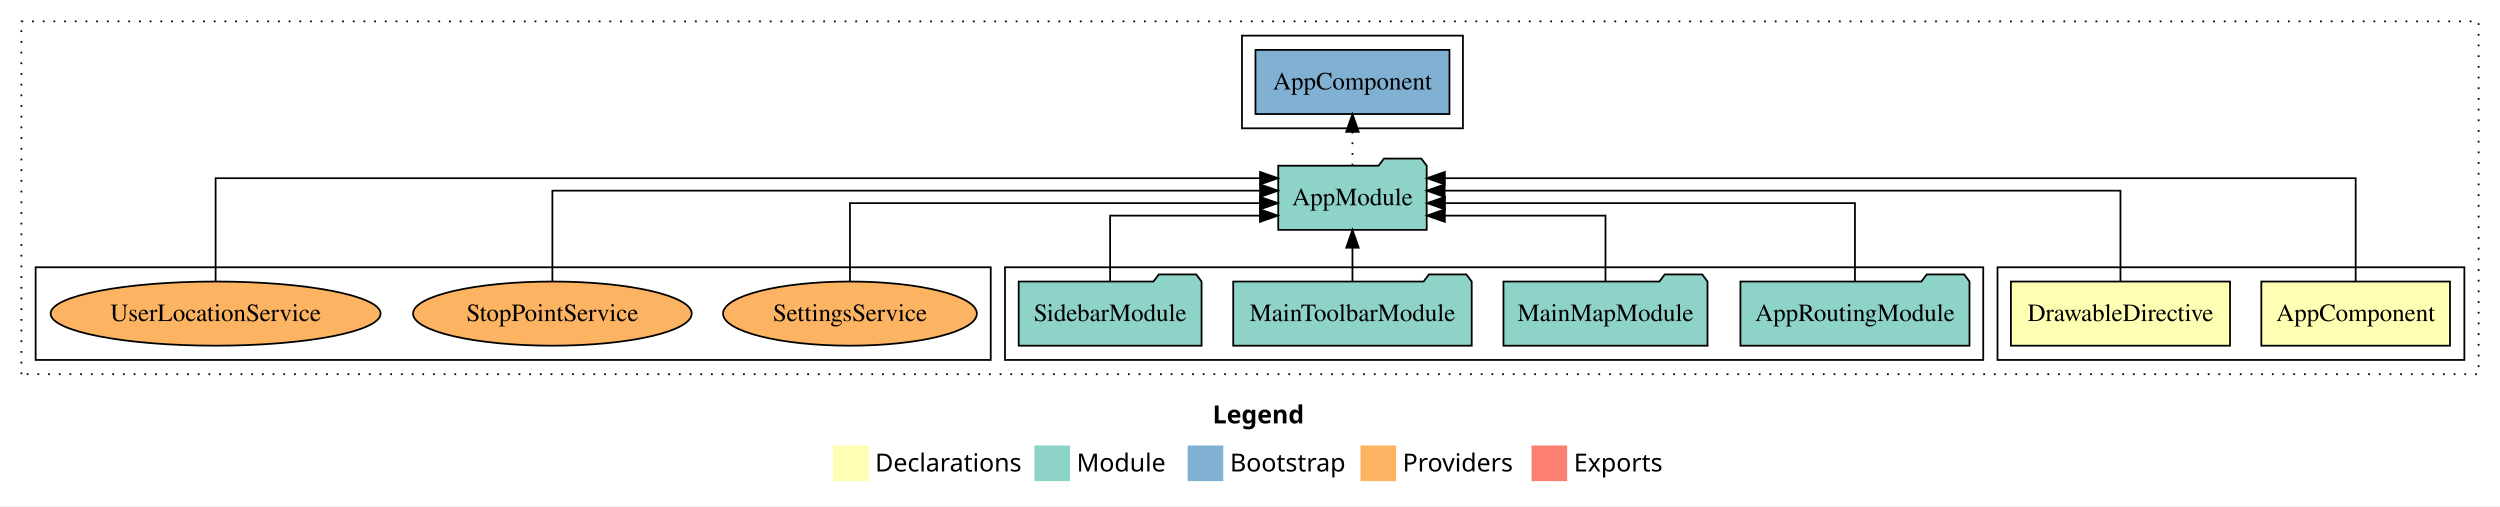
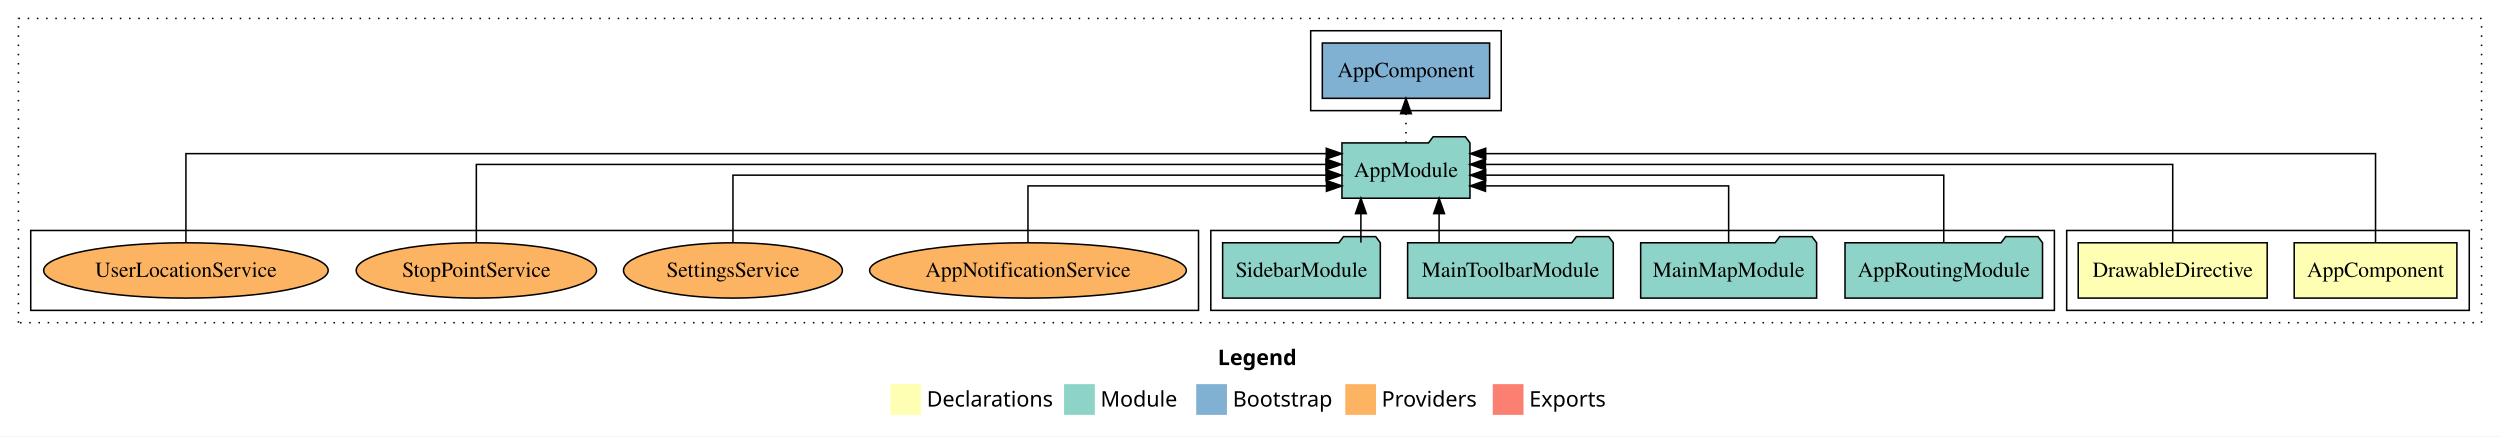
- <svg xmlns="http://www.w3.org/2000/svg" width="1403pt" height="284pt" viewBox="0.00 0.00 1403.00 284.00">
+ <svg xmlns="http://www.w3.org/2000/svg" width="1627pt" height="284pt" viewBox="0.00 0.00 1627.00 284.00">
  <g id="graph0" class="graph" transform="scale(1 1) rotate(0) translate(4 280)">
-     <polygon fill="#ffffff" stroke="transparent" points="-4,4 -4,-280 1399,-280 1399,4 -4,4" />
-     <text text-anchor="start" x="676.509" y="-42.4" font-family="sans-serif" font-weight="bold" font-size="14.00" fill="#000000">Legend</text>
-     <polygon fill="#ffffb3" stroke="transparent" points="463.5,-10 463.5,-30 483.5,-30 483.5,-10 463.5,-10" />
-     <text text-anchor="start" x="487.129" y="-15.4" font-family="sans-serif" font-size="14.00" fill="#000000">  Declarations</text>
-     <polygon fill="#8dd3c7" stroke="transparent" points="576.5,-10 576.5,-30 596.5,-30 596.5,-10 576.5,-10" />
-     <text text-anchor="start" x="600.225" y="-15.4" font-family="sans-serif" font-size="14.00" fill="#000000">  Module</text>
-     <polygon fill="#80b1d3" stroke="transparent" points="662.5,-10 662.5,-30 682.5,-30 682.5,-10 662.5,-10" />
-     <text text-anchor="start" x="686.281" y="-15.4" font-family="sans-serif" font-size="14.00" fill="#000000">  Bootstrap</text>
-     <polygon fill="#fdb462" stroke="transparent" points="759.5,-10 759.5,-30 779.5,-30 779.5,-10 759.5,-10" />
-     <text text-anchor="start" x="783.173" y="-15.4" font-family="sans-serif" font-size="14.00" fill="#000000">  Providers</text>
-     <polygon fill="#fb8072" stroke="transparent" points="855.5,-10 855.5,-30 875.5,-30 875.5,-10 855.5,-10" />
-     <text text-anchor="start" x="879.226" y="-15.4" font-family="sans-serif" font-size="14.00" fill="#000000">  Exports</text>
+     <polygon fill="#ffffff" stroke="transparent" points="-4,4 -4,-280 1623,-280 1623,4 -4,4" />
+     <text text-anchor="start" x="788.509" y="-42.4" font-family="sans-serif" font-weight="bold" font-size="14.00" fill="#000000">Legend</text>
+     <polygon fill="#ffffb3" stroke="transparent" points="575.5,-10 575.5,-30 595.5,-30 595.5,-10 575.5,-10" />
+     <text text-anchor="start" x="599.129" y="-15.4" font-family="sans-serif" font-size="14.00" fill="#000000">  Declarations</text>
+     <polygon fill="#8dd3c7" stroke="transparent" points="688.5,-10 688.5,-30 708.5,-30 708.5,-10 688.5,-10" />
+     <text text-anchor="start" x="712.225" y="-15.4" font-family="sans-serif" font-size="14.00" fill="#000000">  Module</text>
+     <polygon fill="#80b1d3" stroke="transparent" points="774.5,-10 774.5,-30 794.5,-30 794.5,-10 774.5,-10" />
+     <text text-anchor="start" x="798.281" y="-15.4" font-family="sans-serif" font-size="14.00" fill="#000000">  Bootstrap</text>
+     <polygon fill="#fdb462" stroke="transparent" points="871.5,-10 871.5,-30 891.5,-30 891.5,-10 871.5,-10" />
+     <text text-anchor="start" x="895.173" y="-15.4" font-family="sans-serif" font-size="14.00" fill="#000000">  Providers</text>
+     <polygon fill="#fb8072" stroke="transparent" points="967.5,-10 967.5,-30 987.5,-30 987.5,-10 967.5,-10" />
+     <text text-anchor="start" x="991.226" y="-15.4" font-family="sans-serif" font-size="14.00" fill="#000000">  Exports</text>
    <g id="clust1" class="cluster">
-       <polygon fill="none" stroke="#000000" stroke-dasharray="1,5" points="8,-70 8,-268 1387,-268 1387,-70 8,-70" />
+       <polygon fill="none" stroke="#000000" stroke-dasharray="1,5" points="8,-70 8,-268 1611,-268 1611,-70 8,-70" />
    </g>
    <g id="clust2" class="cluster">
-       <polygon fill="none" stroke="#000000" points="1117,-78 1117,-130 1379,-130 1379,-78 1117,-78" />
+       <polygon fill="none" stroke="#000000" points="1341,-78 1341,-130 1603,-130 1603,-78 1341,-78" />
    </g>
    <g id="clust5" class="cluster">
-       <polygon fill="none" stroke="#000000" points="560,-78 560,-130 1109,-130 1109,-78 560,-78" />
+       <polygon fill="none" stroke="#000000" points="784,-78 784,-130 1333,-130 1333,-78 784,-78" />
    </g>
    <g id="clust7" class="cluster">
-       <polygon fill="none" stroke="#000000" points="693,-208 693,-260 817,-260 817,-208 693,-208" />
+       <polygon fill="none" stroke="#000000" points="849,-208 849,-260 973,-260 973,-208 849,-208" />
    </g>
    <g id="clust8" class="cluster">
-       <polygon fill="none" stroke="#000000" points="16,-78 16,-130 552,-130 552,-78 16,-78" />
+       <polygon fill="none" stroke="#000000" points="16,-78 16,-130 776,-130 776,-78 16,-78" />
    </g>
    <g id="node1" class="node">
-       <polygon fill="#ffffb3" stroke="#000000" points="1370.94,-122 1265.06,-122 1265.06,-86 1370.94,-86 1370.94,-122" />
-       <text text-anchor="middle" x="1318" y="-99.8" font-family="Times,serif" font-size="14.00" fill="#000000">AppComponent</text>
+       <polygon fill="#ffffb3" stroke="#000000" points="1594.94,-122 1489.06,-122 1489.06,-86 1594.94,-86 1594.94,-122" />
+       <text text-anchor="middle" x="1542" y="-99.8" font-family="Times,serif" font-size="14.00" fill="#000000">AppComponent</text>
    </g>
    <g id="node3" class="node">
-       <polygon fill="#8dd3c7" stroke="#000000" points="796.657,-187 793.657,-191 772.657,-191 769.657,-187 713.343,-187 713.343,-151 796.657,-151 796.657,-187" />
-       <text text-anchor="middle" x="755" y="-164.8" font-family="Times,serif" font-size="14.00" fill="#000000">AppModule</text>
+       <polygon fill="#8dd3c7" stroke="#000000" points="952.657,-187 949.657,-191 928.657,-191 925.657,-187 869.343,-187 869.343,-151 952.657,-151 952.657,-187" />
+       <text text-anchor="middle" x="911" y="-164.8" font-family="Times,serif" font-size="14.00" fill="#000000">AppModule</text>
    </g>
    <g id="edge1" class="edge">
-       <path fill="none" stroke="#000000" d="M1318,-122.011C1318,-144.485 1318,-180 1318,-180 1318,-180 806.856,-180 806.856,-180" />
-       <polygon fill="#000000" stroke="#000000" points="806.857,-176.5 796.856,-180 806.856,-183.5 806.857,-176.5" />
+       <path fill="none" stroke="#000000" d="M1542,-122.011C1542,-144.485 1542,-180 1542,-180 1542,-180 962.89,-180 962.89,-180" />
+       <polygon fill="#000000" stroke="#000000" points="962.89,-176.5 952.89,-180 962.89,-183.5 962.89,-176.5" />
    </g>
    <g id="node2" class="node">
-       <polygon fill="#ffffb3" stroke="#000000" points="1247.492,-122 1124.508,-122 1124.508,-86 1247.492,-86 1247.492,-122" />
-       <text text-anchor="middle" x="1186" y="-99.8" font-family="Times,serif" font-size="14.00" fill="#000000">DrawableDirective</text>
+       <polygon fill="#ffffb3" stroke="#000000" points="1471.492,-122 1348.508,-122 1348.508,-86 1471.492,-86 1471.492,-122" />
+       <text text-anchor="middle" x="1410" y="-99.8" font-family="Times,serif" font-size="14.00" fill="#000000">DrawableDirective</text>
    </g>
    <g id="edge2" class="edge">
-       <path fill="none" stroke="#000000" d="M1186,-122.129C1186,-142.572 1186,-173 1186,-173 1186,-173 806.718,-173 806.718,-173" />
-       <polygon fill="#000000" stroke="#000000" points="806.718,-169.5 796.718,-173 806.718,-176.5 806.718,-169.5" />
+       <path fill="none" stroke="#000000" d="M1410,-122.129C1410,-142.572 1410,-173 1410,-173 1410,-173 962.686,-173 962.686,-173" />
+       <polygon fill="#000000" stroke="#000000" points="962.686,-169.5 952.686,-173 962.686,-176.5 962.686,-169.5" />
    </g>
    <g id="node8" class="node">
-       <polygon fill="#80b1d3" stroke="#000000" points="809.439,-252 700.561,-252 700.561,-216 809.439,-216 809.439,-252" />
-       <text text-anchor="middle" x="755" y="-229.8" font-family="Times,serif" font-size="14.00" fill="#000000">AppComponent </text>
+       <polygon fill="#80b1d3" stroke="#000000" points="965.439,-252 856.561,-252 856.561,-216 965.439,-216 965.439,-252" />
+       <text text-anchor="middle" x="911" y="-229.8" font-family="Times,serif" font-size="14.00" fill="#000000">AppComponent </text>
    </g>
    <g id="edge7" class="edge">
-       <path fill="none" stroke="#000000" stroke-dasharray="1,5" d="M755,-187.106C755,-187.106 755,-205.991 755,-205.991" />
-       <polygon fill="#000000" stroke="#000000" points="751.5,-205.991 755,-215.991 758.5,-205.991 751.5,-205.991" />
+       <path fill="none" stroke="#000000" stroke-dasharray="1,5" d="M911,-187.106C911,-187.106 911,-205.991 911,-205.991" />
+       <polygon fill="#000000" stroke="#000000" points="907.5,-205.991 911,-215.991 914.5,-205.991 907.5,-205.991" />
    </g>
    <g id="node4" class="node">
-       <polygon fill="#8dd3c7" stroke="#000000" points="1101.274,-122 1098.274,-126 1077.274,-126 1074.274,-122 972.726,-122 972.726,-86 1101.274,-86 1101.274,-122" />
-       <text text-anchor="middle" x="1037" y="-99.8" font-family="Times,serif" font-size="14.00" fill="#000000">AppRoutingModule</text>
+       <polygon fill="#8dd3c7" stroke="#000000" points="1325.274,-122 1322.274,-126 1301.274,-126 1298.274,-122 1196.726,-122 1196.726,-86 1325.274,-86 1325.274,-122" />
+       <text text-anchor="middle" x="1261" y="-99.8" font-family="Times,serif" font-size="14.00" fill="#000000">AppRoutingModule</text>
    </g>
    <g id="edge3" class="edge">
-       <path fill="none" stroke="#000000" d="M1037,-122.267C1037,-140.555 1037,-166 1037,-166 1037,-166 806.914,-166 806.914,-166" />
-       <polygon fill="#000000" stroke="#000000" points="806.914,-162.5 796.914,-166 806.914,-169.5 806.914,-162.5" />
+       <path fill="none" stroke="#000000" d="M1261,-122.267C1261,-140.555 1261,-166 1261,-166 1261,-166 962.87,-166 962.87,-166" />
+       <polygon fill="#000000" stroke="#000000" points="962.871,-162.5 952.87,-166 962.87,-169.5 962.871,-162.5" />
    </g>
    <g id="node5" class="node">
-       <polygon fill="#8dd3c7" stroke="#000000" points="954.259,-122 951.259,-126 930.259,-126 927.259,-122 839.741,-122 839.741,-86 954.259,-86 954.259,-122" />
-       <text text-anchor="middle" x="897" y="-99.8" font-family="Times,serif" font-size="14.00" fill="#000000">MainMapModule</text>
+       <polygon fill="#8dd3c7" stroke="#000000" points="1178.259,-122 1175.259,-126 1154.259,-126 1151.259,-122 1063.741,-122 1063.741,-86 1178.259,-86 1178.259,-122" />
+       <text text-anchor="middle" x="1121" y="-99.8" font-family="Times,serif" font-size="14.00" fill="#000000">MainMapModule</text>
    </g>
    <g id="edge4" class="edge">
-       <path fill="none" stroke="#000000" d="M897,-122.009C897,-138.049 897,-159 897,-159 897,-159 806.837,-159 806.837,-159" />
-       <polygon fill="#000000" stroke="#000000" points="806.837,-155.5 796.837,-159 806.837,-162.5 806.837,-155.5" />
+       <path fill="none" stroke="#000000" d="M1121,-122.009C1121,-138.049 1121,-159 1121,-159 1121,-159 962.74,-159 962.74,-159" />
+       <polygon fill="#000000" stroke="#000000" points="962.74,-155.5 952.74,-159 962.74,-162.5 962.74,-155.5" />
    </g>
    <g id="node6" class="node">
-       <polygon fill="#8dd3c7" stroke="#000000" points="821.919,-122 818.919,-126 797.919,-126 794.919,-122 688.081,-122 688.081,-86 821.919,-86 821.919,-122" />
-       <text text-anchor="middle" x="755" y="-99.8" font-family="Times,serif" font-size="14.00" fill="#000000">MainToolbarModule</text>
+       <polygon fill="#8dd3c7" stroke="#000000" points="1045.919,-122 1042.919,-126 1021.919,-126 1018.919,-122 912.081,-122 912.081,-86 1045.919,-86 1045.919,-122" />
+       <text text-anchor="middle" x="979" y="-99.8" font-family="Times,serif" font-size="14.00" fill="#000000">MainToolbarModule</text>
    </g>
    <g id="edge5" class="edge">
-       <path fill="none" stroke="#000000" d="M755,-122.106C755,-122.106 755,-140.991 755,-140.991" />
-       <polygon fill="#000000" stroke="#000000" points="751.5,-140.991 755,-150.991 758.5,-140.991 751.5,-140.991" />
+       <path fill="none" stroke="#000000" d="M932.56,-122.106C932.56,-122.106 932.56,-140.991 932.56,-140.991" />
+       <polygon fill="#000000" stroke="#000000" points="929.06,-140.991 932.56,-150.991 936.06,-140.991 929.06,-140.991" />
    </g>
    <g id="node7" class="node">
-       <polygon fill="#8dd3c7" stroke="#000000" points="670.313,-122 667.313,-126 646.313,-126 643.313,-122 567.687,-122 567.687,-86 670.313,-86 670.313,-122" />
-       <text text-anchor="middle" x="619" y="-99.8" font-family="Times,serif" font-size="14.00" fill="#000000">SidebarModule</text>
+       <polygon fill="#8dd3c7" stroke="#000000" points="894.313,-122 891.313,-126 870.313,-126 867.313,-122 791.687,-122 791.687,-86 894.313,-86 894.313,-122" />
+       <text text-anchor="middle" x="843" y="-99.8" font-family="Times,serif" font-size="14.00" fill="#000000">SidebarModule</text>
    </g>
    <g id="edge6" class="edge">
-       <path fill="none" stroke="#000000" d="M619,-122.009C619,-138.049 619,-159 619,-159 619,-159 703.086,-159 703.086,-159" />
-       <polygon fill="#000000" stroke="#000000" points="703.086,-162.5 713.086,-159 703.086,-155.5 703.086,-162.5" />
+       <path fill="none" stroke="#000000" d="M881.664,-122.106C881.664,-122.106 881.664,-140.991 881.664,-140.991" />
+       <polygon fill="#000000" stroke="#000000" points="878.164,-140.991 881.664,-150.991 885.164,-140.991 878.164,-140.991" />
    </g>
    <g id="node9" class="node">
+       <ellipse fill="#fdb462" stroke="#000000" cx="665" cy="-104" rx="103.067" ry="18" />
+       <text text-anchor="middle" x="665" y="-99.8" font-family="Times,serif" font-size="14.00" fill="#000000">AppNotificationService</text>
+     </g>
+     <g id="edge8" class="edge">
+       <path fill="none" stroke="#000000" d="M665,-122.009C665,-138.049 665,-159 665,-159 665,-159 859.269,-159 859.269,-159" />
+       <polygon fill="#000000" stroke="#000000" points="859.269,-162.5 869.269,-159 859.269,-155.5 859.269,-162.5" />
+     </g>
+     <g id="node10" class="node">
      <ellipse fill="#fdb462" stroke="#000000" cx="473" cy="-104" rx="71.221" ry="18" />
      <text text-anchor="middle" x="473" y="-99.8" font-family="Times,serif" font-size="14.00" fill="#000000">SettingsService</text>
    </g>
-     <g id="edge8" class="edge">
-       <path fill="none" stroke="#000000" d="M473,-122.267C473,-140.555 473,-166 473,-166 473,-166 703.086,-166 703.086,-166" />
-       <polygon fill="#000000" stroke="#000000" points="703.086,-169.5 713.086,-166 703.086,-162.5 703.086,-169.5" />
+     <g id="edge9" class="edge">
+       <path fill="none" stroke="#000000" d="M473,-122.267C473,-140.555 473,-166 473,-166 473,-166 859.003,-166 859.003,-166" />
+       <polygon fill="#000000" stroke="#000000" points="859.003,-169.5 869.003,-166 859.003,-162.5 859.003,-169.5" />
    </g>
-     <g id="node10" class="node">
+     <g id="node11" class="node">
      <ellipse fill="#fdb462" stroke="#000000" cx="306" cy="-104" rx="78.187" ry="18" />
      <text text-anchor="middle" x="306" y="-99.8" font-family="Times,serif" font-size="14.00" fill="#000000">StopPointService</text>
    </g>
-     <g id="edge9" class="edge">
-       <path fill="none" stroke="#000000" d="M306,-122.129C306,-142.572 306,-173 306,-173 306,-173 703.162,-173 703.162,-173" />
-       <polygon fill="#000000" stroke="#000000" points="703.162,-176.5 713.162,-173 703.162,-169.5 703.162,-176.5" />
+     <g id="edge10" class="edge">
+       <path fill="none" stroke="#000000" d="M306,-122.129C306,-142.572 306,-173 306,-173 306,-173 858.938,-173 858.938,-173" />
+       <polygon fill="#000000" stroke="#000000" points="858.938,-176.5 868.938,-173 858.938,-169.5 858.938,-176.5" />
    </g>
-     <g id="node11" class="node">
+     <g id="node12" class="node">
      <ellipse fill="#fdb462" stroke="#000000" cx="117" cy="-104" rx="92.592" ry="18" />
      <text text-anchor="middle" x="117" y="-99.8" font-family="Times,serif" font-size="14.00" fill="#000000">UserLocationService</text>
    </g>
-     <g id="edge10" class="edge">
-       <path fill="none" stroke="#000000" d="M117,-122.011C117,-144.485 117,-180 117,-180 117,-180 703.139,-180 703.139,-180" />
-       <polygon fill="#000000" stroke="#000000" points="703.139,-183.5 713.139,-180 703.139,-176.5 703.139,-183.5" />
+     <g id="edge11" class="edge">
+       <path fill="none" stroke="#000000" d="M117,-122.011C117,-144.485 117,-180 117,-180 117,-180 859.151,-180 859.151,-180" />
+       <polygon fill="#000000" stroke="#000000" points="859.151,-183.5 869.151,-180 859.151,-176.5 859.151,-183.5" />
    </g>
  </g>
</svg>
